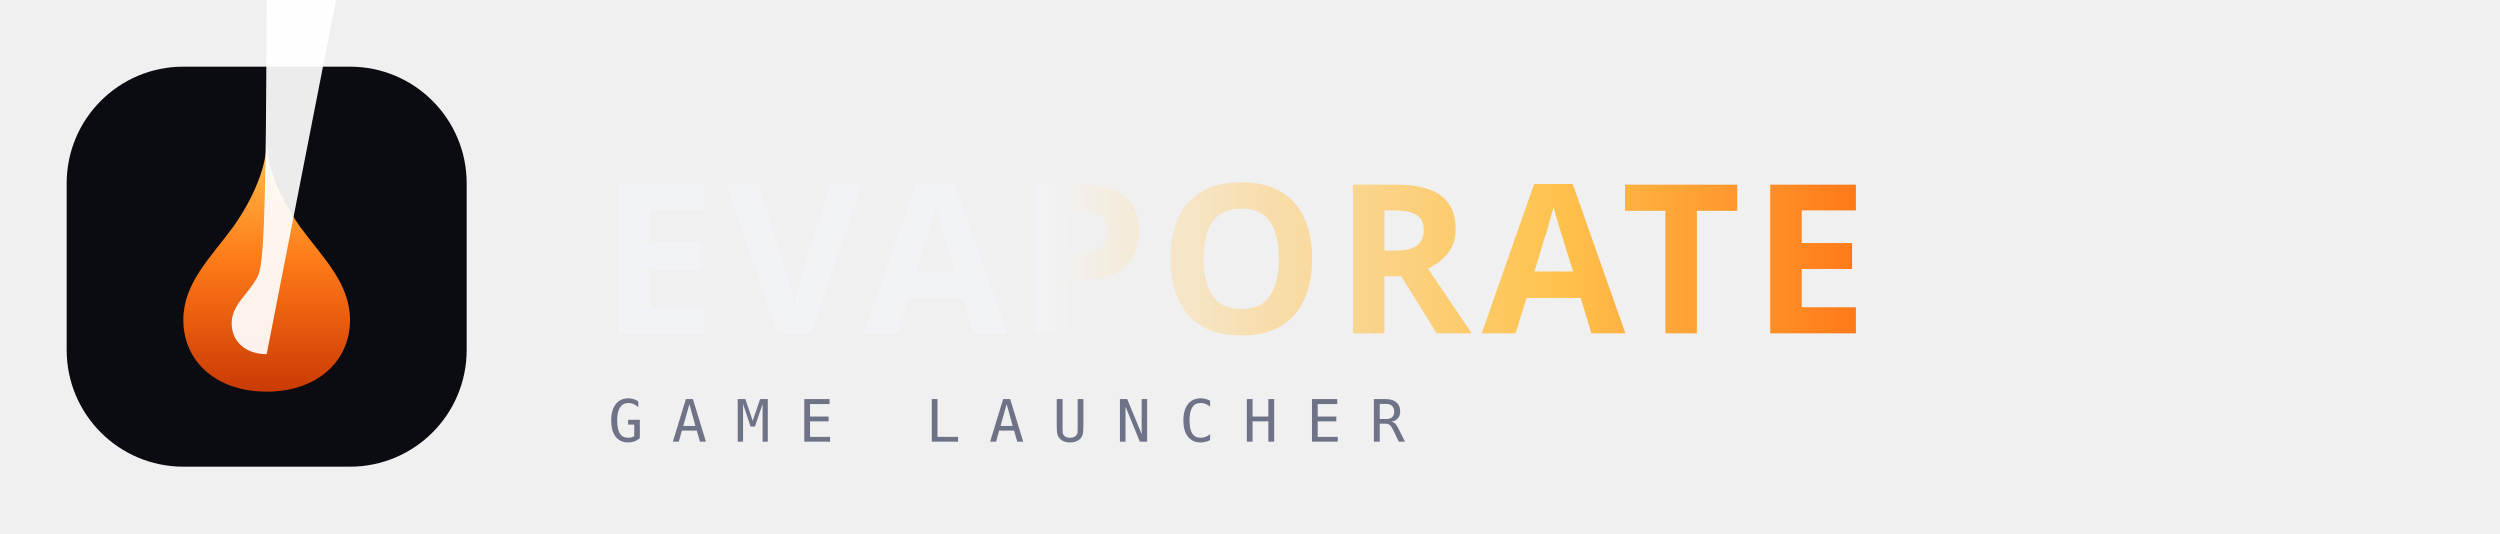
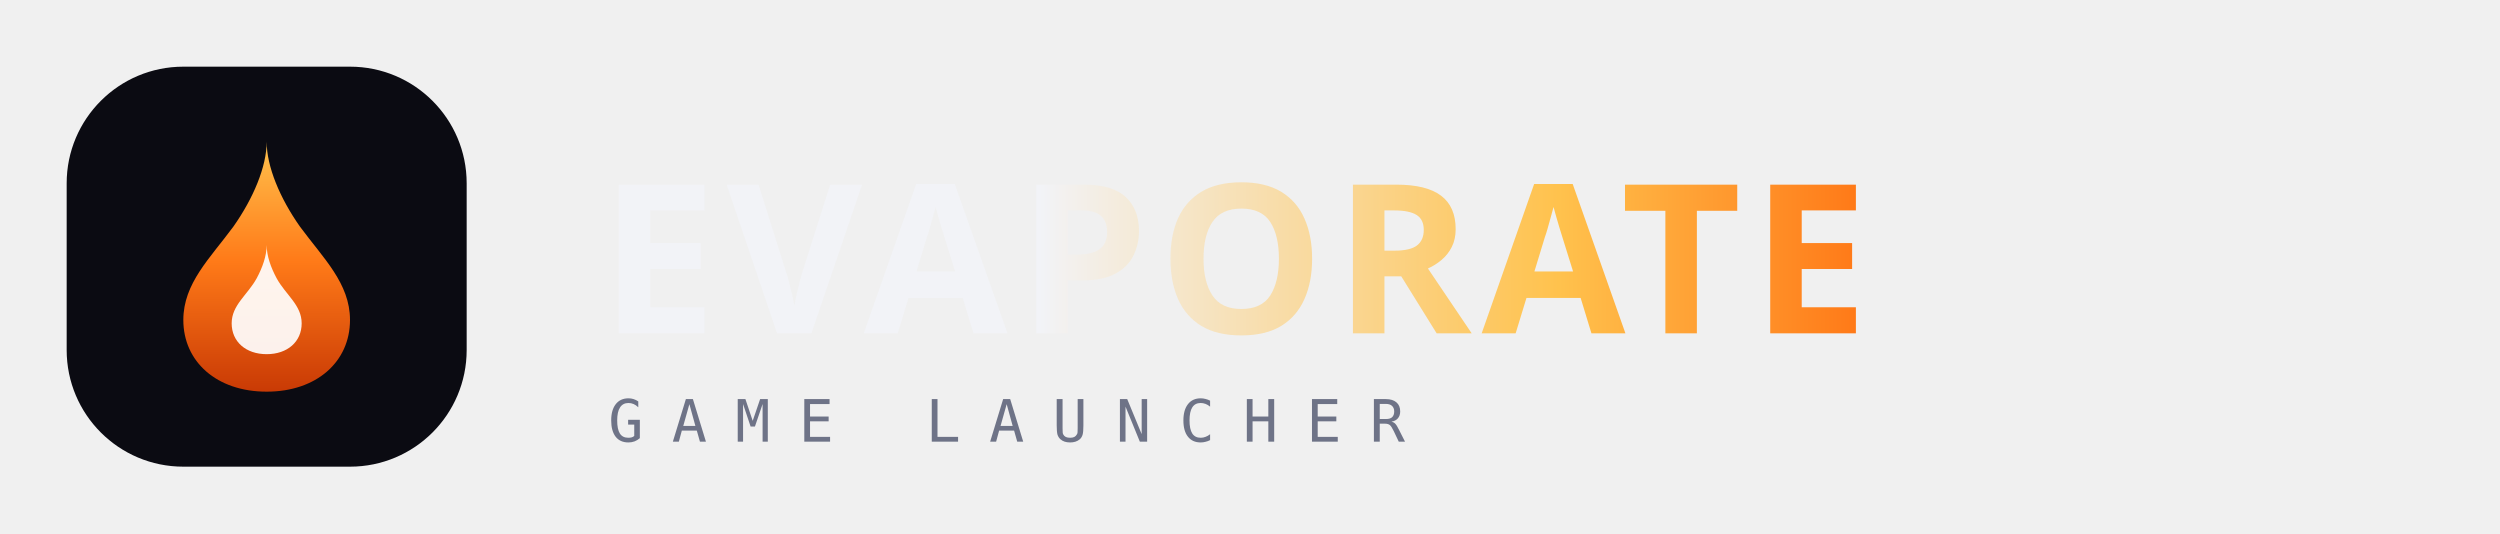
<svg xmlns="http://www.w3.org/2000/svg" viewBox="0 0 300 64" width="300" height="64">
  <defs>
    <linearGradient id="g" x1="0" y1="1" x2="0" y2="0">
      <stop offset="0" stop-color="#C93A05" />
      <stop offset=".52" stop-color="#FF7A18" />
      <stop offset="1" stop-color="#FFC24D" />
    </linearGradient>
    <linearGradient id="gw" x1="0" y1="0" x2="1" y2="0">
      <stop offset=".34" stop-color="#F2F3F7" />
      <stop offset=".76" stop-color="#FFC24D" />
      <stop offset="1" stop-color="#FF7A18" />
    </linearGradient>
  </defs>
  <g transform="translate(8,8)">
    <rect width="48" height="48" rx="14" fill="#0B0B12" />
    <path d="M24 39c-6 0-10-3.6-10-8.6 0-4.4 3.2-7.4 6-11.2C22.4 15.8 24 12 24 9c0 3 1.6 6.8 4 10.2 2.8 3.8 6 6.8 6 11.2 0 5-4 8.6-10 8.6Z" fill="url(#g)" />
-     <path d="M24 34.5c-2.5 0-4.2-1.5-4.2-3.7 0-2.2 1.9-3.4 3-5.4.7-1.3 1.2-2.7 1.2-40 1.3.5 2.7 1.2 4 1.1 2 3 3.2 3 5.4 0 2.2-1.7 3.7-4.2 3.7Z" fill="#fff" fill-opacity=".92" />
+     <path d="M24 34.5c-2.5 0-4.2-1.5-4.2-3.7 0-2.2 1.9-3.4 3-5.4.7-1.3 1.2-2.7 1.2-4 0 1.3.5 2.7 1.2 4 1.1 2 3 3.2 3 5.4 0 2.2-1.7 3.7-4.2 3.7Z" fill="#fff" fill-opacity=".92" />
  </g>
  <text x="72" y="40" fill="url(#gw)" font-family="Unbounded, Onest, system-ui, sans-serif" font-size="25" font-weight="800" letter-spacing="1.2">EVAPORATE</text>
  <text x="73" y="53" fill="#6E7387" font-family="JetBrains Mono, monospace" font-size="7" letter-spacing="3.4">GAME LAUNCHER</text>
</svg>
